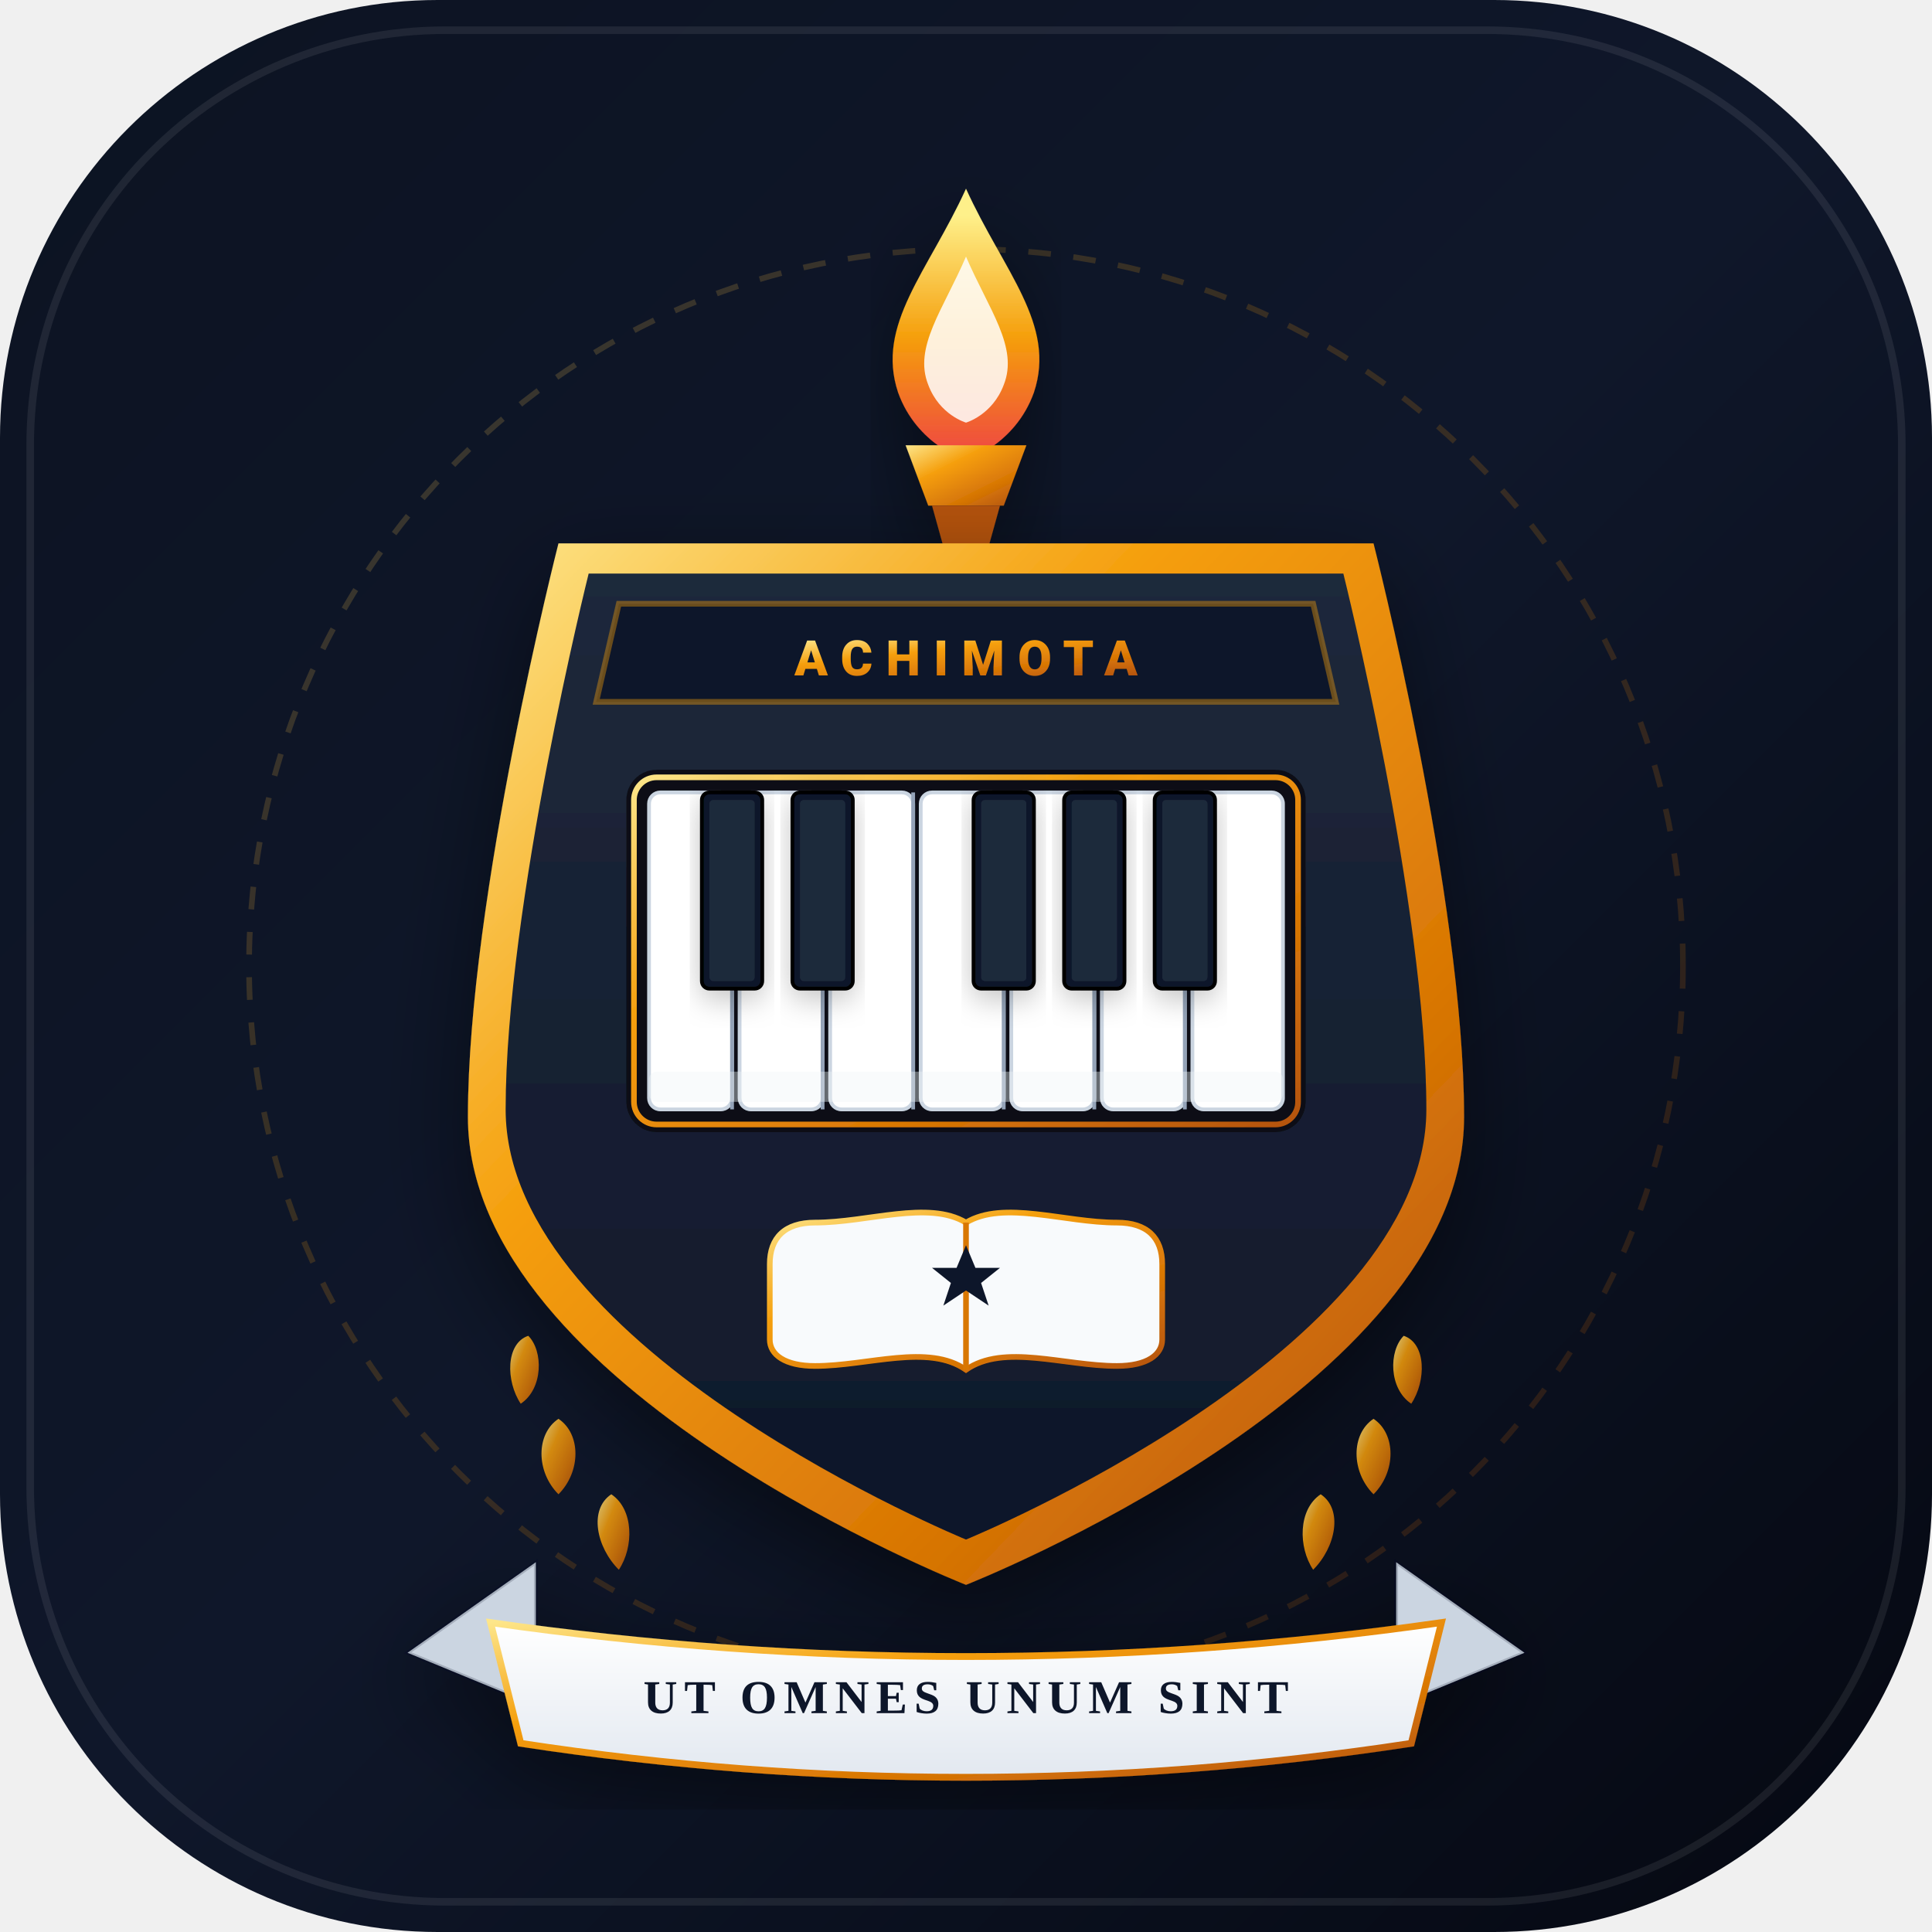
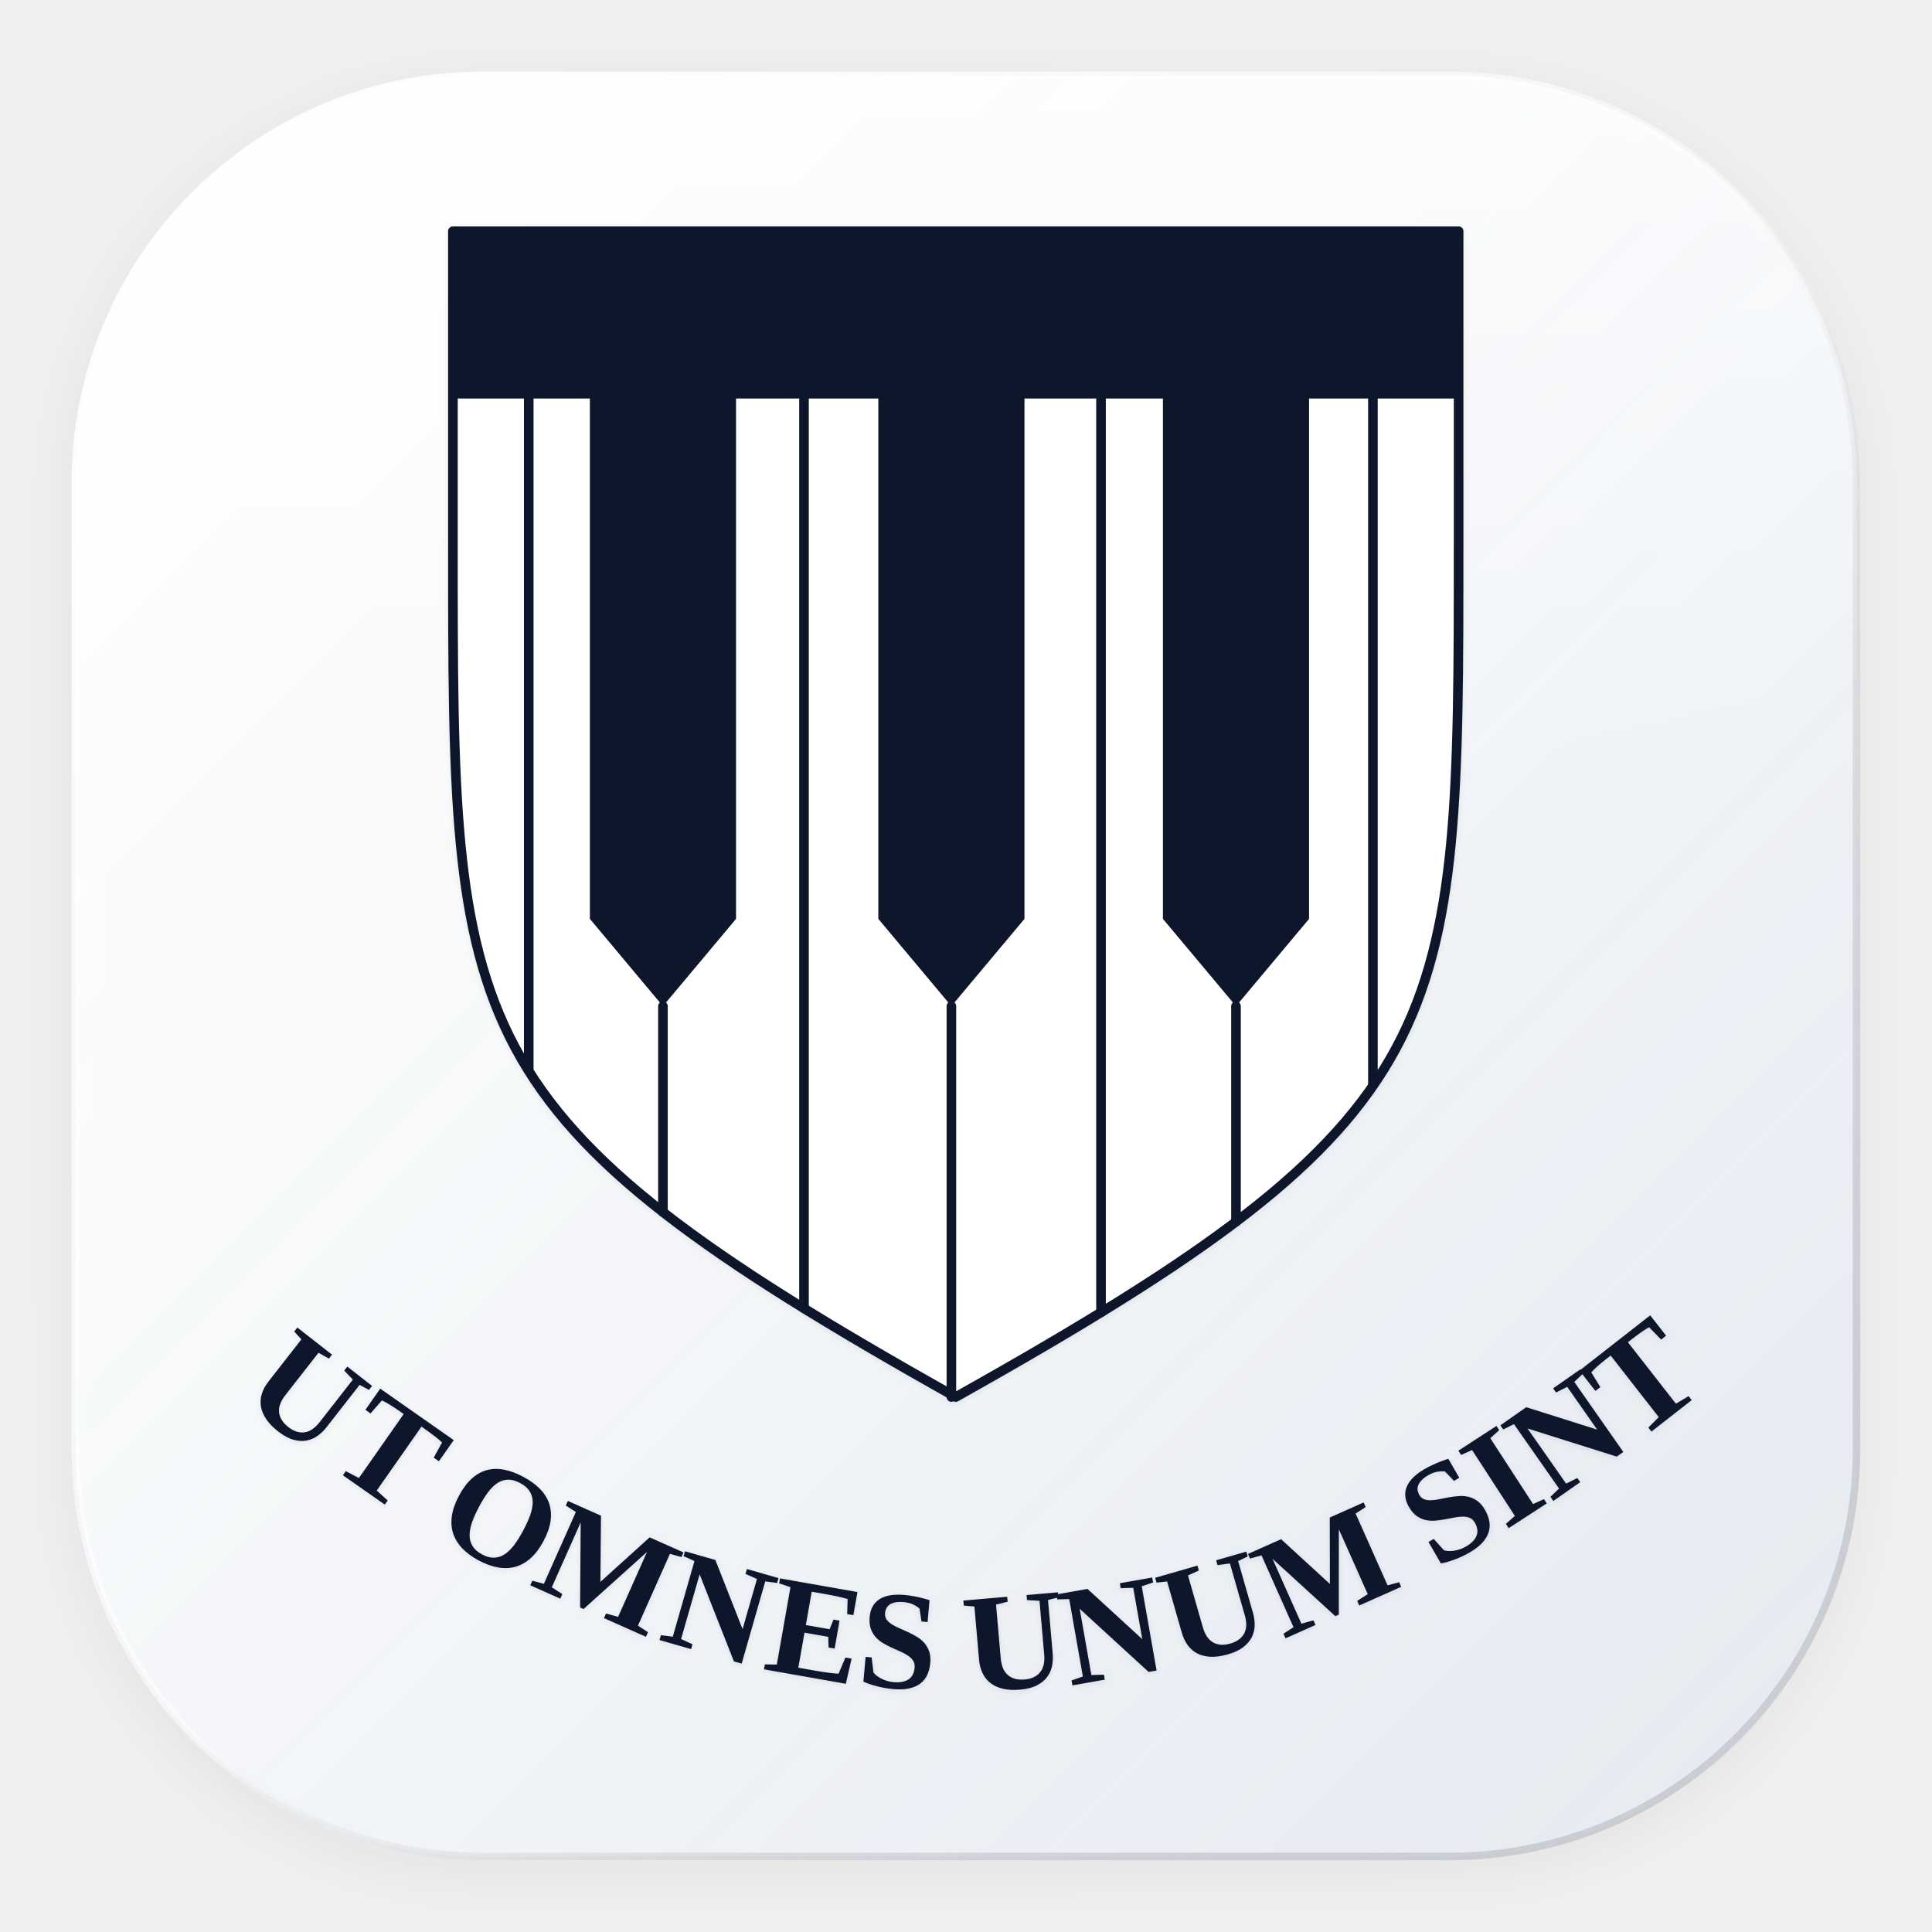
<svg xmlns="http://www.w3.org/2000/svg" viewBox="0 0 512 512" width="512" height="512">
  <defs>
-     <linearGradient id="bgObsidian" x1="0%" y1="0%" x2="100%" y2="100%">
-       <stop offset="0%" stop-color="#0c1322" />
-       <stop offset="50%" stop-color="#0f172a" />
-       <stop offset="100%" stop-color="#050811" />
+     <linearGradient id="glassCanvas" x1="0%" y1="0%" x2="100%" y2="100%">
+       <stop offset="0%" stop-color="#ffffff" stop-opacity="0.98" />
+       <stop offset="40%" stop-color="#f8fafc" stop-opacity="0.95" />
+       <stop offset="100%" stop-color="#e2e8f0" stop-opacity="0.90" />
    </linearGradient>
-     <linearGradient id="shieldBg" x1="0%" y1="0%" x2="0%" y2="100%">
-       <stop offset="0%" stop-color="#1e293b" />
-       <stop offset="100%" stop-color="#0f172a" />
+     <linearGradient id="glassSheen" x1="0%" y1="0%" x2="0%" y2="100%">
+       <stop offset="0%" stop-color="#ffffff" stop-opacity="0.75" />
+       <stop offset="50%" stop-color="#ffffff" stop-opacity="0.15" />
+       <stop offset="100%" stop-color="#ffffff" stop-opacity="0.0" />
    </linearGradient>
-     <linearGradient id="goldHeritage" x1="0%" y1="0%" x2="100%" y2="100%">
-       <stop offset="0%" stop-color="#fde68a" />
-       <stop offset="35%" stop-color="#f59e0b" />
-       <stop offset="70%" stop-color="#d97706" />
-       <stop offset="100%" stop-color="#b45309" />
+     <linearGradient id="rimGlow" x1="0%" y1="0%" x2="100%" y2="100%">
+       <stop offset="0%" stop-color="#ffffff" />
+       <stop offset="50%" stop-color="rgba(255, 255, 255, 0.4)" />
+       <stop offset="100%" stop-color="rgba(15, 23, 42, 0.12)" />
    </linearGradient>
-     <linearGradient id="flameGrad" x1="0%" y1="100%" x2="0%" y2="0%">
-       <stop offset="0%" stop-color="#ef4444" />
-       <stop offset="45%" stop-color="#f59e0b" />
-       <stop offset="90%" stop-color="#fef08a" />
-     </linearGradient>
-     <linearGradient id="ribbonGrad" x1="0%" y1="0%" x2="0%" y2="100%">
-       <stop offset="0%" stop-color="#ffffff" />
-       <stop offset="100%" stop-color="#e2e8f0" />
-     </linearGradient>
-     <filter id="shadowFilter" x="-15%" y="-15%" width="130%" height="130%">
-       <feDropShadow dx="0" dy="8" stdDeviation="12" flood-color="#000000" flood-opacity="0.45" />
+     <filter id="softAppleShadow" x="-20%" y="-20%" width="140%" height="140%">
+       <feDropShadow dx="0" dy="16" stdDeviation="22" flood-color="#0f172a" flood-opacity="0.12" />
+       <feDropShadow dx="0" dy="4" stdDeviation="8" flood-color="#0f172a" flood-opacity="0.06" />
    </filter>
-     <filter id="glowKey" x="-20%" y="-20%" width="140%" height="140%">
-       <feDropShadow dx="0" dy="2" stdDeviation="4" flood-color="#000000" flood-opacity="0.25" />
+     <filter id="crestShadow" x="-15%" y="-15%" width="130%" height="130%">
+       <feDropShadow dx="0" dy="6" stdDeviation="10" flood-color="#0f172a" flood-opacity="0.15" />
+       <feDropShadow dx="0" dy="1" stdDeviation="2" flood-color="#0f172a" flood-opacity="0.08" />
    </filter>
+     <style type="text/css">
+       .ach-str0 { stroke: #0f172a; stroke-width: 6.706; stroke-linecap: round; stroke-linejoin: round; }
+       .ach-fil0 { fill: #0f172a; fill-rule: nonzero; }
+       .ach-fil1 { fill: none; }
+       .ach-fil2 { fill: #ffffff; }
+       .ach-fil3 { fill: #0f172a; }
+     </style>
  </defs>
-   <rect width="512" height="512" rx="116" fill="url(#bgObsidian)" />
-   <rect x="8" y="8" width="496" height="496" rx="110" fill="none" stroke="rgba(255, 255, 255, 0.08)" stroke-width="2" />
-   <circle cx="256" cy="256" r="190" fill="none" stroke="url(#goldHeritage)" stroke-width="1.5" opacity="0.18" stroke-dasharray="6 6" />
-   <g id="torch-of-learning" filter="url(#shadowFilter)">
-     <path d="M256 50 C246 72 232 86 238 104 C243 118 256 122 256 122 C256 122 269 118 274 104 C280 86 266 72 256 50 Z" fill="url(#flameGrad)" />
-     <path d="M256 68 C250 82 242 92 246 102 C249 110 256 112 256 112 C256 112 263 110 266 102 C270 92 262 82 256 68 Z" fill="#ffffff" opacity="0.85" />
-     <path d="M240 118 L272 118 L266 134 L246 134 Z" fill="url(#goldHeritage)" />
-     <path d="M247 134 L265 134 L260 152 L252 152 Z" fill="#b45309" />
+   <g filter="url(#softAppleShadow)">
+     <rect x="20" y="20" width="472" height="472" rx="108" fill="url(#glassCanvas)" />
+     <rect x="20" y="20" width="472" height="472" rx="108" fill="none" stroke="url(#rimGlow)" stroke-width="2" />
  </g>
-   <g id="shield-assembly" filter="url(#shadowFilter)">
-     <path d="M148 144 L364 144 C364 144 388 238 388 296 C388 368 256 420 256 420 C256 420 124 368 124 296 C124 238 148 144 148 144 Z" fill="url(#goldHeritage)" />
-     <path d="M156 152 L356 152 C356 152 378 240 378 294 C378 358 256 408 256 408 C256 408 134 358 134 294 C134 240 156 152 156 152 Z" fill="url(#shieldBg)" />
-     <path d="M164 160 L348 160 C348 160 354 186 354 186 L158 186 C158 186 164 160 164 160 Z" fill="#0f172a" stroke="rgba(245, 158, 11, 0.4)" stroke-width="1.5" />
-     <text x="256" y="179" text-anchor="middle" font-family="-apple-system, BlinkMacSystemFont, 'Segoe UI', Roboto, serif" font-size="13" font-weight="800" fill="url(#goldHeritage)" letter-spacing="3.5">ACHIMOTA</text>
-     <g id="piano-keys" transform="translate(166, 204)">
-       <rect x="0" y="0" width="180" height="96" rx="8" fill="#000000" opacity="0.6" />
-       <rect x="2" y="2" width="176" height="92" rx="6" fill="#090d16" stroke="url(#goldHeritage)" stroke-width="1.5" />
-       <rect x="6" y="6" width="22" height="84" rx="3" fill="#ffffff" stroke="#cbd5e1" stroke-width="1" />
-       <line x1="28" y1="6" x2="28" y2="90" stroke="#94a3b8" stroke-width="1" />
-       <rect x="30" y="6" width="22" height="84" rx="3" fill="#ffffff" stroke="#cbd5e1" stroke-width="1" />
-       <line x1="52" y1="6" x2="52" y2="90" stroke="#94a3b8" stroke-width="1" />
-       <rect x="54" y="6" width="22" height="84" rx="3" fill="#ffffff" stroke="#cbd5e1" stroke-width="1" />
-       <line x1="76" y1="6" x2="76" y2="90" stroke="#94a3b8" stroke-width="1" />
-       <rect x="78" y="6" width="22" height="84" rx="3" fill="#ffffff" stroke="#cbd5e1" stroke-width="1" />
-       <line x1="100" y1="6" x2="100" y2="90" stroke="#94a3b8" stroke-width="1" />
-       <rect x="102" y="6" width="22" height="84" rx="3" fill="#ffffff" stroke="#cbd5e1" stroke-width="1" />
-       <line x1="124" y1="6" x2="124" y2="90" stroke="#94a3b8" stroke-width="1" />
-       <rect x="126" y="6" width="22" height="84" rx="3" fill="#ffffff" stroke="#cbd5e1" stroke-width="1" />
-       <line x1="148" y1="6" x2="148" y2="90" stroke="#94a3b8" stroke-width="1" />
-       <rect x="150" y="6" width="24" height="84" rx="3" fill="#ffffff" stroke="#cbd5e1" stroke-width="1" />
-       <rect x="6" y="80" width="168" height="8" rx="2" fill="rgba(241, 245, 249, 0.4)" />
-       <rect x="20" y="6" width="16" height="52" rx="2" fill="#0f172a" stroke="#000000" stroke-width="1" filter="url(#glowKey)" />
-       <rect x="22" y="8" width="12" height="48" rx="1" fill="#1e293b" />
-       <rect x="44" y="6" width="16" height="52" rx="2" fill="#0f172a" stroke="#000000" stroke-width="1" filter="url(#glowKey)" />
-       <rect x="46" y="8" width="12" height="48" rx="1" fill="#1e293b" />
-       <rect x="92" y="6" width="16" height="52" rx="2" fill="#0f172a" stroke="#000000" stroke-width="1" filter="url(#glowKey)" />
-       <rect x="94" y="8" width="12" height="48" rx="1" fill="#1e293b" />
-       <rect x="116" y="6" width="16" height="52" rx="2" fill="#0f172a" stroke="#000000" stroke-width="1" filter="url(#glowKey)" />
-       <rect x="118" y="8" width="12" height="48" rx="1" fill="#1e293b" />
-       <rect x="140" y="6" width="16" height="52" rx="2" fill="#0f172a" stroke="#000000" stroke-width="1" filter="url(#glowKey)" />
-       <rect x="142" y="8" width="12" height="48" rx="1" fill="#1e293b" />
-     </g>
-     <path d="M216 324 C230 324 246 318 256 324 C266 318 282 324 296 324 C304 324 308 328 308 335 L308 355 C308 359 304 362 296 362 C282 362 266 356 256 363 C246 356 230 362 216 362 C208 362 204 359 204 355 L204 335 C204 328 208 324 216 324 Z" fill="#f8fafc" stroke="url(#goldHeritage)" stroke-width="1.5" />
-     <line x1="256" y1="324" x2="256" y2="363" stroke="#d97706" stroke-width="1.5" />
-     <polygon points="256,330 258.5,336 265,336 260,340 262,346 256,342 250,346 252,340 247,336 253.5,336" fill="#0f172a" />
-   </g>
-   <g id="motto-ribbon" filter="url(#shadowFilter)">
-     <path d="M108 438 L142 414 L142 452 Z" fill="#cbd5e1" stroke="rgba(15,23,42,0.2)" stroke-width="1" />
-     <path d="M404 438 L370 414 L370 452 Z" fill="#cbd5e1" stroke="rgba(15,23,42,0.2)" stroke-width="1" />
-     <path d="M130 430 Q256 448 382 430 L374 462 Q256 480 138 462 Z" fill="url(#ribbonGrad)" stroke="url(#goldHeritage)" stroke-width="1.8" />
-     <text x="256" y="454" text-anchor="middle" font-family="-apple-system, BlinkMacSystemFont, 'Times New Roman', serif" font-size="12.5" font-weight="900" fill="#0f172a" letter-spacing="1.8">
-       UT OMNES UNUM SINT
-     </text>
-   </g>
-   <g id="laurel-wreath" opacity="0.85" fill="url(#goldHeritage)">
-     <path d="M164 416 C158 410 156 400 162 396 C168 400 168 410 164 416 Z" />
-     <path d="M148 396 C142 390 142 380 148 376 C154 380 154 390 148 396 Z" />
-     <path d="M138 372 C134 366 134 356 140 354 C144 358 144 368 138 372 Z" />
-     <path d="M348 416 C354 410 356 400 350 396 C344 400 344 410 348 416 Z" />
-     <path d="M364 396 C370 390 370 380 364 376 C358 380 358 390 364 396 Z" />
-     <path d="M374 372 C378 366 378 356 372 354 C368 358 368 368 374 372 Z" />
+   <path d="M20 128 C20 68 68 20 128 20 L384 20 C444 20 492 68 492 128 L492 180 C360 210 160 250 20 310 Z" fill="url(#glassSheen)" opacity="0.6" style="pointer-events: none;" />
+   <g id="official-achimota-crest" transform="translate(63, 60) scale(0.38)" filter="url(#crestShadow)">
+     <path class="ach-fil0" d="M-0 817.177m35.311 20.163c2.067,1.614 4.092,2.698 6.086,3.258 1.983,0.55 3.889,0.667 5.715,0.326 1.827,-0.341 3.567,-1.104 5.229,-2.3 1.654,-1.185 3.207,-2.694 4.64,-4.529l23.331 -29.861 -6.039 -6.3 2.159 -2.764 17.256 13.482 -2.159 2.764 -6.527 -3.519 -23.088 29.552c-1.756,2.247 -3.793,4.213 -6.095,5.909 -2.315,1.685 -4.887,2.797 -7.714,3.353 -2.827,0.558 -5.923,0.366 -9.259,-0.558 -3.335,-0.92 -6.901,-2.854 -10.684,-5.81 -3.539,-2.765 -6.281,-5.592 -8.248,-8.481 -1.955,-2.9 -3.202,-5.831 -3.718,-8.791 -0.502,-2.951 -0.305,-5.918 0.615,-8.88 0.907,-2.973 2.489,-5.876 4.74,-8.756l22.855 -29.254 -4.994 -5.483 2.16 -2.764 24.178 18.89 -2.159 2.765 -7.263 -4.094 -23.27 29.783c-1.494,1.912 -2.624,3.837 -3.357,5.76 -0.734,1.925 -1.026,3.817 -0.902,5.681 0.123,1.865 0.724,3.708 1.783,5.492 1.059,1.784 2.637,3.494 4.729,5.129zm25.875 25.075m12.191 8.537l2.012 -2.874 9.121 4.806 31.259 -44.642 -2.001 -1.401c-3.438,-2.406 -6.219,-4.235 -8.349,-5.507 -2.128,-1.248 -3.749,-2.103 -4.87,-2.589l-7.923 9.057 -3.572 -2.5 10.331 -14.755 51.248 35.884 -10.331 14.755 -3.611 -2.529 5.802 -10.543c-0.839,-0.888 -2.328,-2.19 -4.503,-3.914 -2.185,-1.709 -4.823,-3.657 -7.911,-5.82l-1.932 -1.353 -31.203 44.563 7.635 6.927 -2.012 2.873 -29.189 -20.438zm61.469 40.636m33.473 -18.754c-2.109,3.965 -3.755,7.619 -4.93,10.985 -1.162,3.373 -1.731,6.431 -1.69,9.22 0.047,2.771 0.77,5.254 2.167,7.444 1.389,2.205 3.578,4.093 6.575,5.686 2.994,1.593 5.783,2.353 8.375,2.263 2.568,-0.082 5.029,-0.872 7.356,-2.382 2.334,-1.526 4.552,-3.706 6.698,-6.556 2.131,-2.857 4.24,-6.266 6.348,-10.231 2.086,-3.922 3.717,-7.547 4.878,-10.883 1.145,-3.344 1.699,-6.374 1.621,-9.089 -0.072,-2.728 -0.817,-5.167 -2.193,-7.328 -1.398,-2.154 -3.594,-4.028 -6.589,-5.621 -2.997,-1.593 -5.778,-2.366 -8.361,-2.328 -2.589,0.052 -5.028,0.798 -7.329,2.264 -2.295,1.453 -4.497,3.606 -6.628,6.427 -2.117,2.828 -4.211,6.208 -6.296,10.13zm-14.082 -7.486c2.671,-5.023 5.63,-9.018 8.871,-11.973 3.243,-2.955 6.739,-4.956 10.52,-5.991 3.779,-1.034 7.793,-1.145 12.054,-0.328 4.27,0.803 8.781,2.479 13.528,5.003 4.573,2.432 8.399,5.189 11.436,8.271 3.034,3.061 5.199,6.459 6.485,10.187 1.284,3.728 1.638,7.776 1.044,12.139 -0.579,4.37 -2.207,9.073 -4.878,14.096 -2.677,5.036 -5.674,9.031 -8.995,11.997 -3.308,2.975 -6.878,4.975 -10.702,6.024 -3.824,1.047 -7.875,1.195 -12.132,0.436 -4.27,-0.767 -8.71,-2.367 -13.283,-4.797 -4.573,-2.433 -8.382,-5.218 -11.405,-8.33 -3.025,-3.112 -5.167,-6.552 -6.451,-10.317 -1.27,-3.756 -1.622,-7.841 -1.006,-12.248 0.602,-4.413 2.238,-9.131 4.915,-14.167zm48.253 61.642m38.691 17.227l-2.41 -1.073 0.416 -59.364 -20.174 45.31 7.365 4.696 -1.426 3.205 -20.919 -9.313 1.427 -3.205 8.059 2.171 22.307 -50.101 -7.026 -4.492 1.427 -3.203 23.104 10.287 -0.411 46.177 34.371 -31.058 23.599 10.507 -1.427 3.203 -8.053 -2.221 -22.307 50.101 7.019 4.543 -1.426 3.205 -29.258 -13.026 1.427 -3.205 8.418 2.33 20.173 -45.31 -44.274 39.837zm51.18 21.128m69.758 -42.046l-7.977 -3.583 0.967 -3.371 22.027 6.315 -0.967 3.372 -8.285 -1.08 -16.44 57.334 -5.404 -1.55 -23.91 -60.702 -12.943 45.139 7.961 3.63 -0.967 3.372 -22.025 -6.315 0.967 -3.372 8.297 1.031 15.117 -52.718 -7.598 -3.474 0.967 -3.372 21.19 6.077 18.987 48.259 10.034 -34.993zm3.229 62.698m2.271 -3.162l8.345 0.157 9.524 -54.011 -7.904 -2.658 0.609 -3.454 53.994 9.521 -2.843 16.124 -4.293 -0.756 0.29 -10.517c-0.995,-0.308 -2.185,-0.635 -3.604,-0.986 -1.422,-0.35 -2.862,-0.67 -4.339,-0.981 -1.476,-0.309 -2.875,-0.589 -4.195,-0.839 -1.322,-0.25 -2.339,-0.43 -3.065,-0.558l-9.846 -1.736 -4.1 23.26 16.608 2.928 2.688 -6.748 4.213 0.743 -3.435 19.482 -4.213 -0.744 -0.185 -7.438 -16.61 -2.93 -4.312 24.456 11.977 2.111c1.953,0.345 3.799,0.637 5.535,0.893 1.752,0.258 3.308,0.484 4.709,0.664 1.4,0.18 2.608,0.309 3.627,0.389 0.999,0.093 1.742,0.125 2.244,0.113l4.764 -11.26 4.294 0.758 -4.008 17.535 -57.077 -10.065 0.608 -3.454zm63.325 13.979m6.929 -19.203l4.213 0.369 1.254 10.475c0.602,0.825 1.39,1.602 2.345,2.344 0.972,0.743 2.063,1.431 3.292,2.048 1.229,0.618 2.566,1.145 3.994,1.551 1.428,0.421 2.884,0.696 4.387,0.827 2.482,0.217 4.629,0.125 6.426,-0.293 1.812,-0.4 3.301,-1.044 4.464,-1.946 1.165,-0.884 2.069,-2.006 2.68,-3.352 0.611,-1.344 1.005,-2.841 1.151,-4.507 0.167,-1.91 -0.184,-3.537 -1.054,-4.863 -0.855,-1.325 -2.068,-2.501 -3.591,-3.538 -1.537,-1.04 -3.297,-1.984 -5.279,-2.849 -1.981,-0.864 -4.008,-1.765 -6.096,-2.722 -2.088,-0.955 -4.1,-2.021 -6.056,-3.179 -1.954,-1.175 -3.673,-2.591 -5.157,-4.235 -1.469,-1.659 -2.596,-3.618 -3.387,-5.874 -0.773,-2.256 -1.03,-4.96 -0.754,-8.111 0.494,-5.65 2.78,-9.777 6.892,-12.395 4.095,-2.603 9.841,-3.597 17.255,-2.949 1.551,0.136 3.129,0.338 4.735,0.594 1.609,0.239 3.162,0.54 4.681,0.854 1.5,0.328 2.95,0.686 4.334,1.053 1.381,0.384 2.665,0.76 3.851,1.11l-1.336 15.268 -4.245 -0.371 -1.385 -8.989c-1.315,-1.152 -2.857,-2.126 -4.612,-2.954 -1.754,-0.829 -3.912,-1.362 -6.459,-1.585 -2.171,-0.19 -4.051,-0.141 -5.641,0.163 -1.589,0.29 -2.899,0.783 -3.961,1.447 -1.047,0.682 -1.846,1.55 -2.397,2.587 -0.537,1.056 -0.872,2.244 -0.988,3.583 -0.151,1.714 0.231,3.194 1.109,4.44 0.897,1.23 2.098,2.339 3.628,3.296 1.512,0.972 3.274,1.883 5.273,2.732 2,0.849 4.043,1.751 6.129,2.723 2.087,0.973 4.098,2.054 6.068,3.231 1.969,1.192 3.689,2.609 5.155,4.268 1.467,1.659 2.598,3.599 3.387,5.857 0.806,2.259 1.066,4.932 0.794,8.032 -0.272,3.12 -0.96,5.906 -2.079,8.342 -1.118,2.437 -2.726,4.467 -4.824,6.061 -2.098,1.609 -4.699,2.748 -7.821,3.445 -3.103,0.683 -6.82,0.852 -11.13,0.474 -2.073,-0.181 -4.122,-0.459 -6.147,-0.834 -2.024,-0.375 -3.928,-0.788 -5.729,-1.275 -1.817,-0.471 -3.483,-0.996 -4.999,-1.54 -1.529,-0.563 -2.817,-1.086 -3.876,-1.589l1.508 -17.227zm71.37 25.105m39.577 -9.336c2.612,-0.228 4.832,-0.817 6.673,-1.768 1.825,-0.95 3.298,-2.166 4.402,-3.659 1.102,-1.496 1.855,-3.24 2.256,-5.248 0.4,-1.994 0.508,-4.159 0.305,-6.478l-3.303 -37.751 -8.713 -0.488 -0.307 -3.494 21.816 -1.91 0.305 3.495 -7.175 1.878 3.269 37.359c0.248,2.841 0.1,5.667 -0.427,8.477 -0.545,2.812 -1.668,5.379 -3.357,7.714 -1.687,2.335 -4.081,4.307 -7.15,5.907 -3.068,1.602 -6.993,2.619 -11.777,3.037 -4.474,0.392 -8.407,0.194 -11.816,-0.578 -3.409,-0.788 -6.319,-2.081 -8.715,-3.894 -2.38,-1.816 -4.259,-4.119 -5.606,-6.915 -1.363,-2.792 -2.187,-5.994 -2.505,-9.635l-3.236 -36.984 -7.391 -0.603 -0.305 -3.495 30.567 -2.674 0.305 3.494 -8.103 1.96 3.293 37.652c0.212,2.418 0.698,4.596 1.474,6.502 0.777,1.908 1.853,3.492 3.215,4.771 1.362,1.28 3.058,2.217 5.05,2.8 1.992,0.583 4.311,0.758 6.957,0.526zm31.444 4.419m44.266 -68.371l-8.739 0.276 -0.608 -3.454 22.565 -3.979 0.609 3.454 -7.92 2.661 10.358 58.739 -5.537 0.976 -48.099 -44.079 8.155 46.245 8.747 -0.227 0.609 3.454 -22.565 3.979 -0.609 -3.454 7.909 -2.71 -9.523 -54.009 -8.352 0.208 -0.609 -3.454 21.71 -3.828 38.221 35.053 -6.322 -35.851zm30.689 55.587m37.068 -16.716c2.52,-0.724 4.587,-1.725 6.213,-3.009 1.611,-1.28 2.826,-2.753 3.623,-4.431 0.797,-1.679 1.204,-3.534 1.214,-5.583 0.013,-2.034 -0.295,-4.178 -0.936,-6.416l-10.446 -36.428 -8.647 1.184 -0.967 -3.371 21.051 -6.037 0.967 3.372 -6.684 3.212 10.337 36.049c0.786,2.741 1.18,5.544 1.199,8.404 0.003,2.864 -0.611,5.598 -1.823,8.212 -1.21,2.614 -3.184,5.006 -5.892,7.163 -2.705,2.157 -6.365,3.905 -10.981,5.228 -4.317,1.238 -8.216,1.794 -11.708,1.688 -3.496,-0.123 -6.599,-0.836 -9.298,-2.16 -2.683,-1.328 -4.966,-3.23 -6.822,-5.716 -1.872,-2.481 -3.291,-5.468 -4.298,-8.981l-10.233 -35.686 -7.37 0.817 -0.967 -3.371 29.495 -8.458 0.967 3.372 -7.581 3.469 10.418 36.333c0.668,2.332 1.561,4.378 2.686,6.101 1.125,1.723 2.484,3.073 4.065,4.069 1.581,0.996 3.425,1.594 5.492,1.785 2.065,0.191 4.375,-0.08 6.929,-0.811zm36.903 -2.952m38.691 -17.227l-2.41 1.073 -43.838 -40.031 20.173 45.31 8.419 -2.33 1.427 3.205 -20.919 9.313 -1.427 -3.203 7.006 -4.538 -22.307 -50.101 -8.039 2.216 -1.427 -3.205 23.104 -10.287 34.042 31.204 -0.081 -46.324 23.598 -10.507 1.427 3.203 -7.039 4.498 22.307 50.101 8.073 -2.177 1.427 3.205 -29.258 13.026 -1.427 -3.203 7.365 -4.697 -20.174 -45.31 -0.02 59.558zm67.898 -30.962m-5.34 -19.704l3.663 -2.115 7.036 7.86c0.967,0.332 2.058,0.516 3.265,0.575 1.223,0.052 2.51,-0.01 3.872,-0.21 1.361,-0.199 2.759,-0.533 4.161,-1.02 1.41,-0.474 2.761,-1.085 4.066,-1.839 2.159,-1.246 3.865,-2.552 5.096,-3.926 1.254,-1.367 2.105,-2.748 2.542,-4.155 0.445,-1.393 0.542,-2.83 0.271,-4.283 -0.27,-1.452 -0.806,-2.903 -1.642,-4.351 -0.958,-1.66 -2.179,-2.792 -3.653,-3.378 -1.46,-0.596 -3.129,-0.863 -4.971,-0.84 -1.855,0.03 -3.839,0.266 -5.958,0.694 -2.117,0.43 -4.296,0.854 -6.554,1.268 -2.261,0.414 -4.519,0.697 -6.786,0.869 -2.275,0.158 -4.495,-0.016 -6.654,-0.511 -2.154,-0.517 -4.202,-1.474 -6.143,-2.87 -1.926,-1.404 -3.689,-3.472 -5.27,-6.212 -2.836,-4.911 -3.331,-9.604 -1.464,-14.107 1.861,-4.481 5.997,-8.591 12.442,-12.312 1.349,-0.779 2.757,-1.518 4.221,-2.229 1.455,-0.727 2.898,-1.371 4.323,-1.986 1.418,-0.592 2.809,-1.132 4.154,-1.623 1.352,-0.478 2.619,-0.906 3.791,-1.3l7.664 13.273 -3.69 2.13 -6.291 -6.569c-1.737,-0.189 -3.561,-0.103 -5.471,0.226 -1.912,0.327 -3.986,1.128 -6.2,2.406 -1.888,1.09 -3.4,2.209 -4.527,3.371 -1.135,1.148 -1.926,2.304 -2.414,3.457 -0.466,1.158 -0.625,2.328 -0.48,3.495 0.165,1.173 0.573,2.338 1.244,3.502 0.86,1.49 2.022,2.485 3.455,3.002 1.441,0.492 3.061,0.711 4.862,0.618 1.796,-0.071 3.763,-0.337 5.886,-0.787 2.125,-0.451 4.317,-0.884 6.584,-1.284 2.267,-0.402 4.535,-0.669 6.824,-0.835 2.296,-0.153 4.517,0.022 6.67,0.54 2.154,0.517 4.193,1.458 6.134,2.855 1.955,1.388 3.701,3.428 5.257,6.124 1.566,2.712 2.601,5.388 3.082,8.025 0.482,2.637 0.329,5.223 -0.476,7.732 -0.794,2.522 -2.272,4.946 -4.429,7.308 -2.152,2.339 -5.099,4.609 -8.846,6.773 -1.803,1.04 -3.64,1.989 -5.515,2.842 -1.872,0.854 -3.67,1.608 -5.423,2.242 -1.759,0.658 -3.425,1.184 -4.979,1.607 -1.575,0.417 -2.93,0.726 -4.085,0.921l-8.647 -14.975zm53.151 -7.832m19.776 -18.57l7.608 -3.454 1.937 2.983 -26.545 17.238 -1.936 -2.983 6.25 -5.544 -29.844 -45.954 -7.633 3.412 -1.91 -2.941 26.544 -17.238 1.911 2.941 -6.224 5.587 29.842 45.953zm12.595 -1.099m11.224 -80.672l-7.804 3.943 -2.011 -2.874 18.769 -13.143 2.012 2.874 -6.052 5.758 34.211 48.86 -4.606 3.224 -62.221 -19.62 26.934 38.467 7.832 -3.903 2.012 2.873 -18.77 13.143 -2.011 -2.873 6.023 -5.8 -31.457 -44.924 -7.48 3.717 -2.012 -2.873 18.058 -12.643 49.453 15.615 -20.88 -29.82zm47.012 40.352m11.727 -9.163l-2.159 -2.764 7.263 -7.318 -33.553 -42.946 -1.926 1.504c-3.306,2.584 -5.868,4.709 -7.707,6.374 -1.816,1.67 -3.108,2.97 -3.899,3.902l6.345 10.225 -3.435 2.685 -11.09 -14.194 49.3 -38.517 11.089 14.194 -3.473 2.713 -8.387 -8.63c-1.094,0.544 -2.774,1.586 -5.06,3.163 -2.273,1.589 -4.908,3.543 -7.878,5.863l-1.859 1.453 33.492 42.867 8.857 -5.275 2.159 2.764 -28.08 21.938z" />
+     <path class="ach-fil1" d="M1015.41 817.37c-338.393,271.787 -676.787,271.787 -1015.18,0" />
+     <path class="ach-fil2 ach-str0" d="M150.072 3.353l701.361 0 0 218.257c0,340.7 0.839,397.844 -350.68,594.76 -351.519,-196.916 -350.68,-254.06 -350.68,-594.76l0 -218.257z" />
+     <path class="ach-fil3" d="M446.746 482.935l50.961 60.868 50.961 -60.868m-101.921 -392.412l101.921 0 0 392.412 -101.921 0 0 -1.224 0 -391.188z" />
+     <path class="ach-fil3" d="M245.588 482.935l50.961 60.868 50.961 -60.868m-101.921 -392.412l101.921 0 0 392.412 -101.921 0 0 -1.224 0 -391.188z" />
+     <path class="ach-fil3" d="M645.223 482.935l50.961 60.868 50.961 -60.868m-101.921 -392.412l101.921 0 0 392.412 -101.921 0 0 -1.224 0 -391.188z" />
+     <path class="ach-fil1 ach-str0" d="M497.706 543.804l0 272.566m293.971 -696.339l0 478.689m-189.623 -478.689l0 637.328m-207.135 -637.328l0 634.539m-191.964 -634.539l0 467.498m93.593 -43.725l0 143.605m399.635 -143.605l0 150.345" />
+     <rect class="ach-fil3" x="150.072" y="3.353" width="701.361" height="116.678" />
  </g>
</svg>
